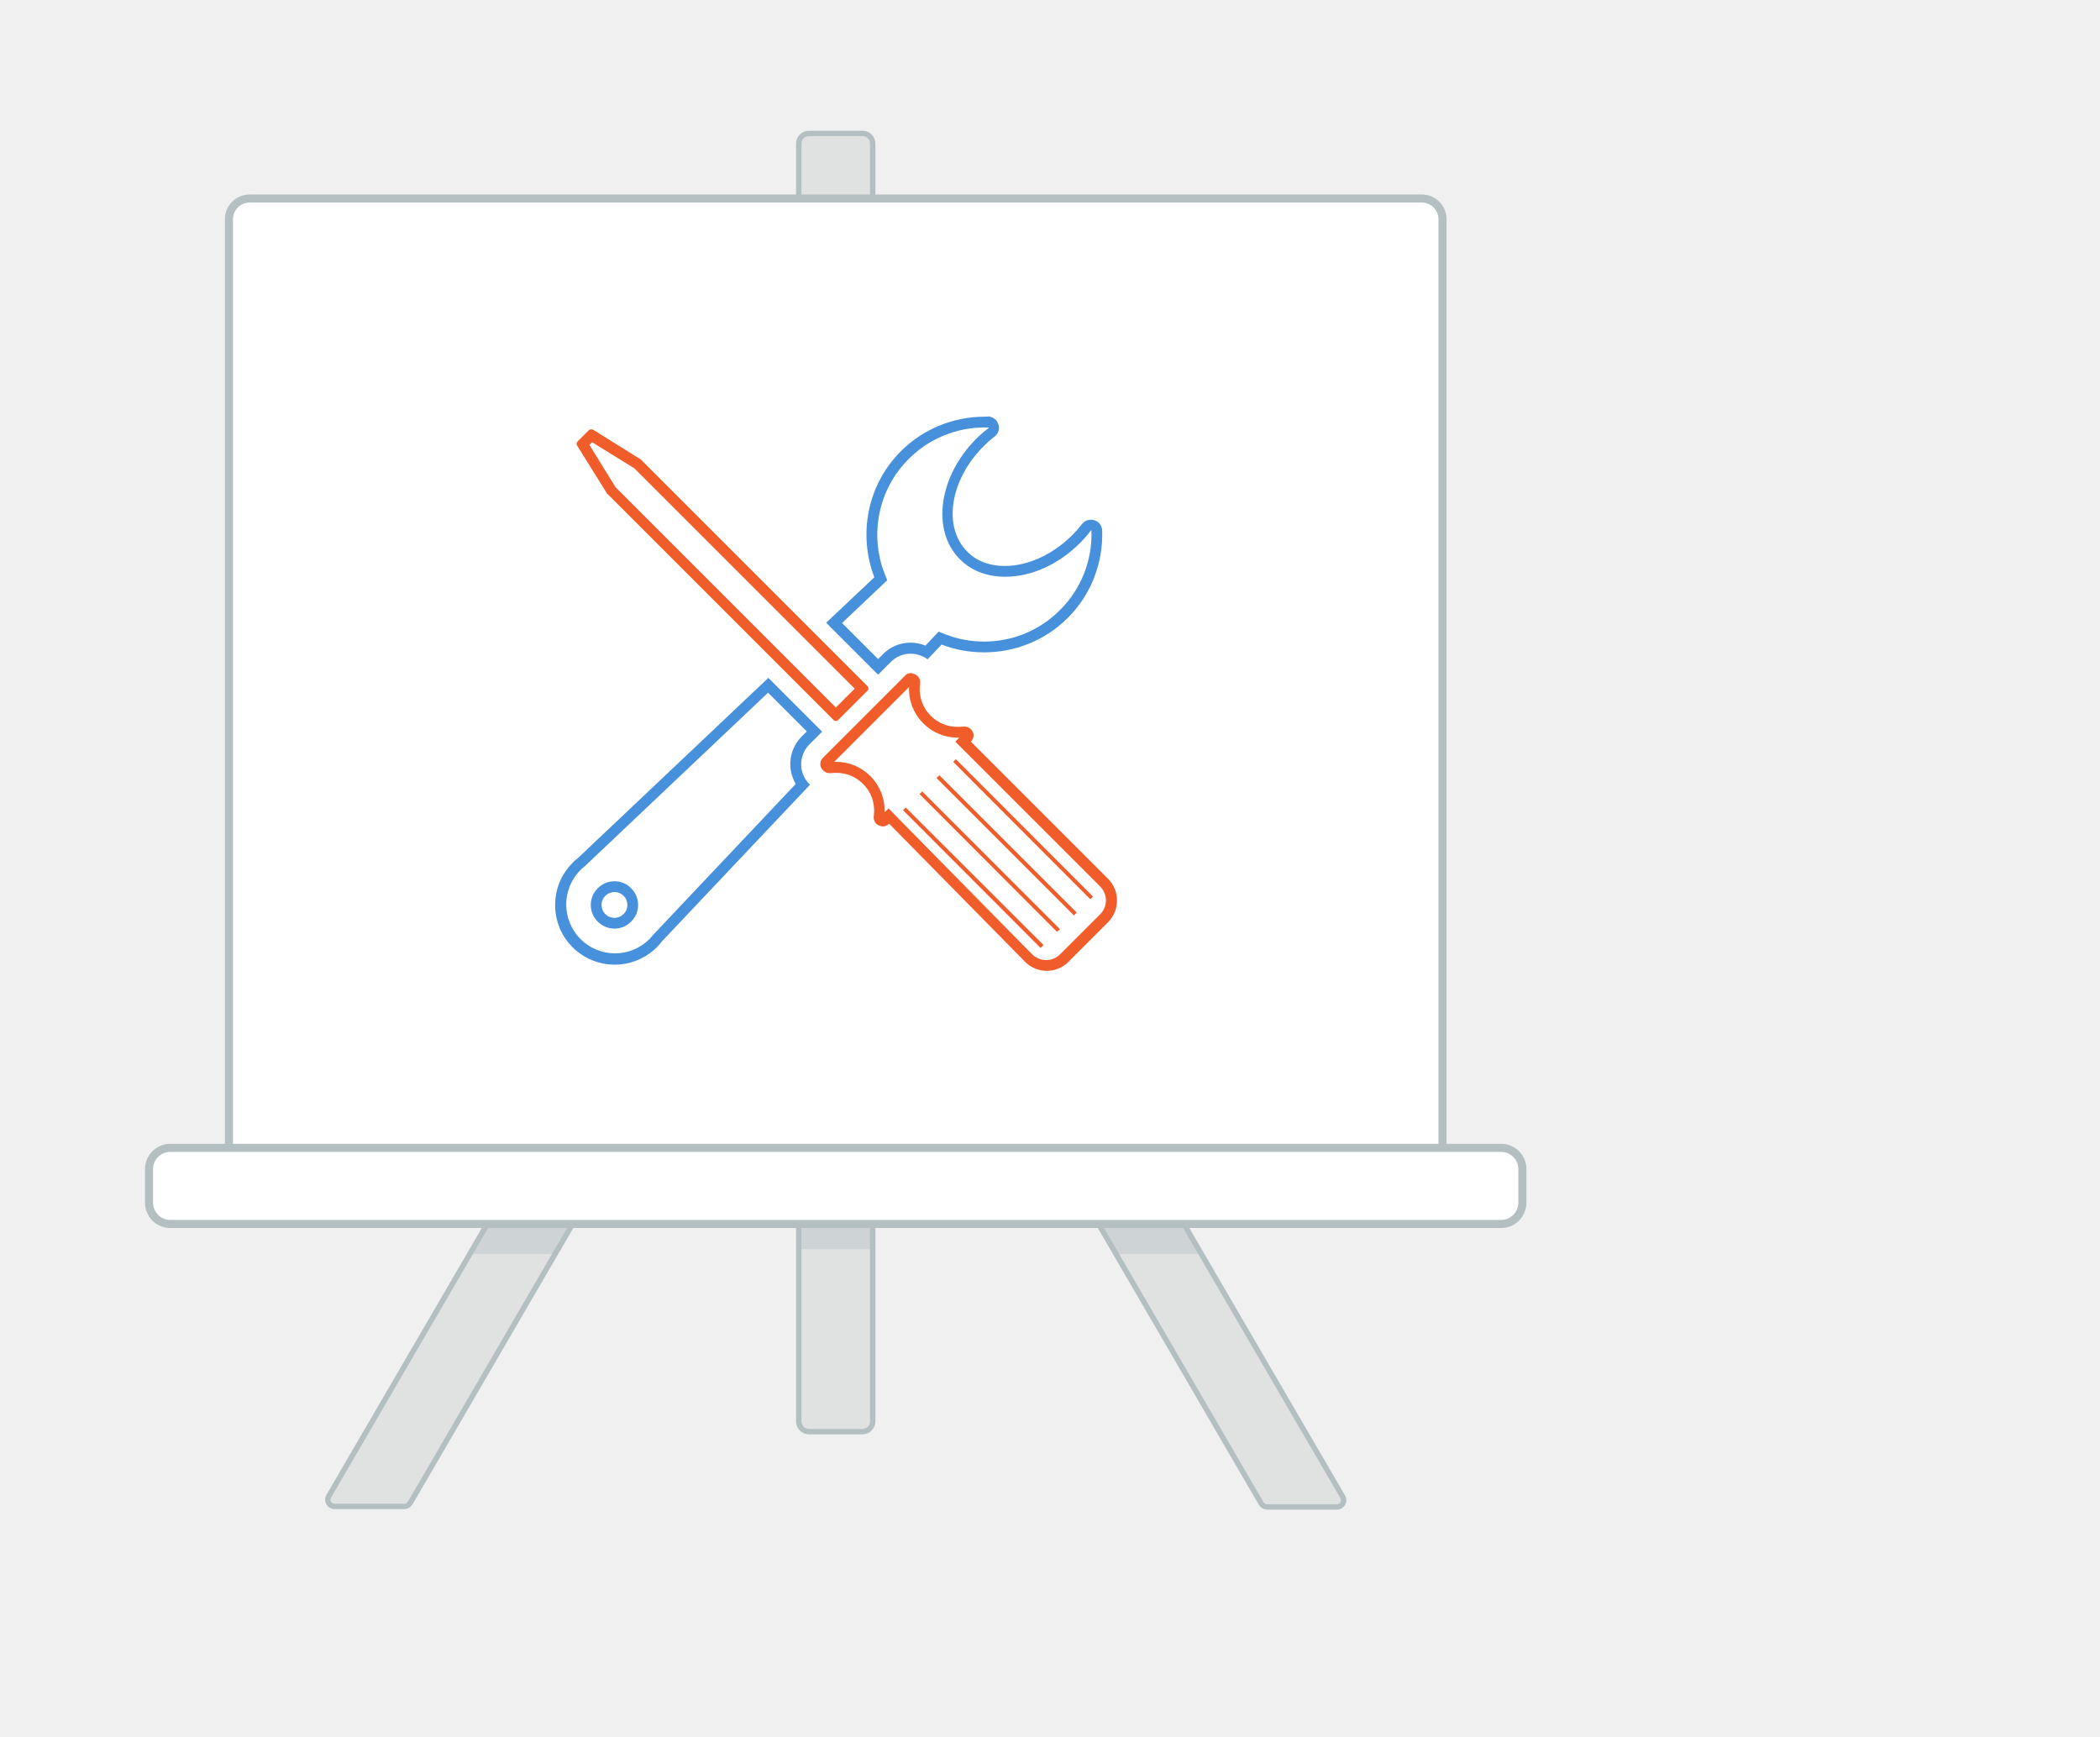
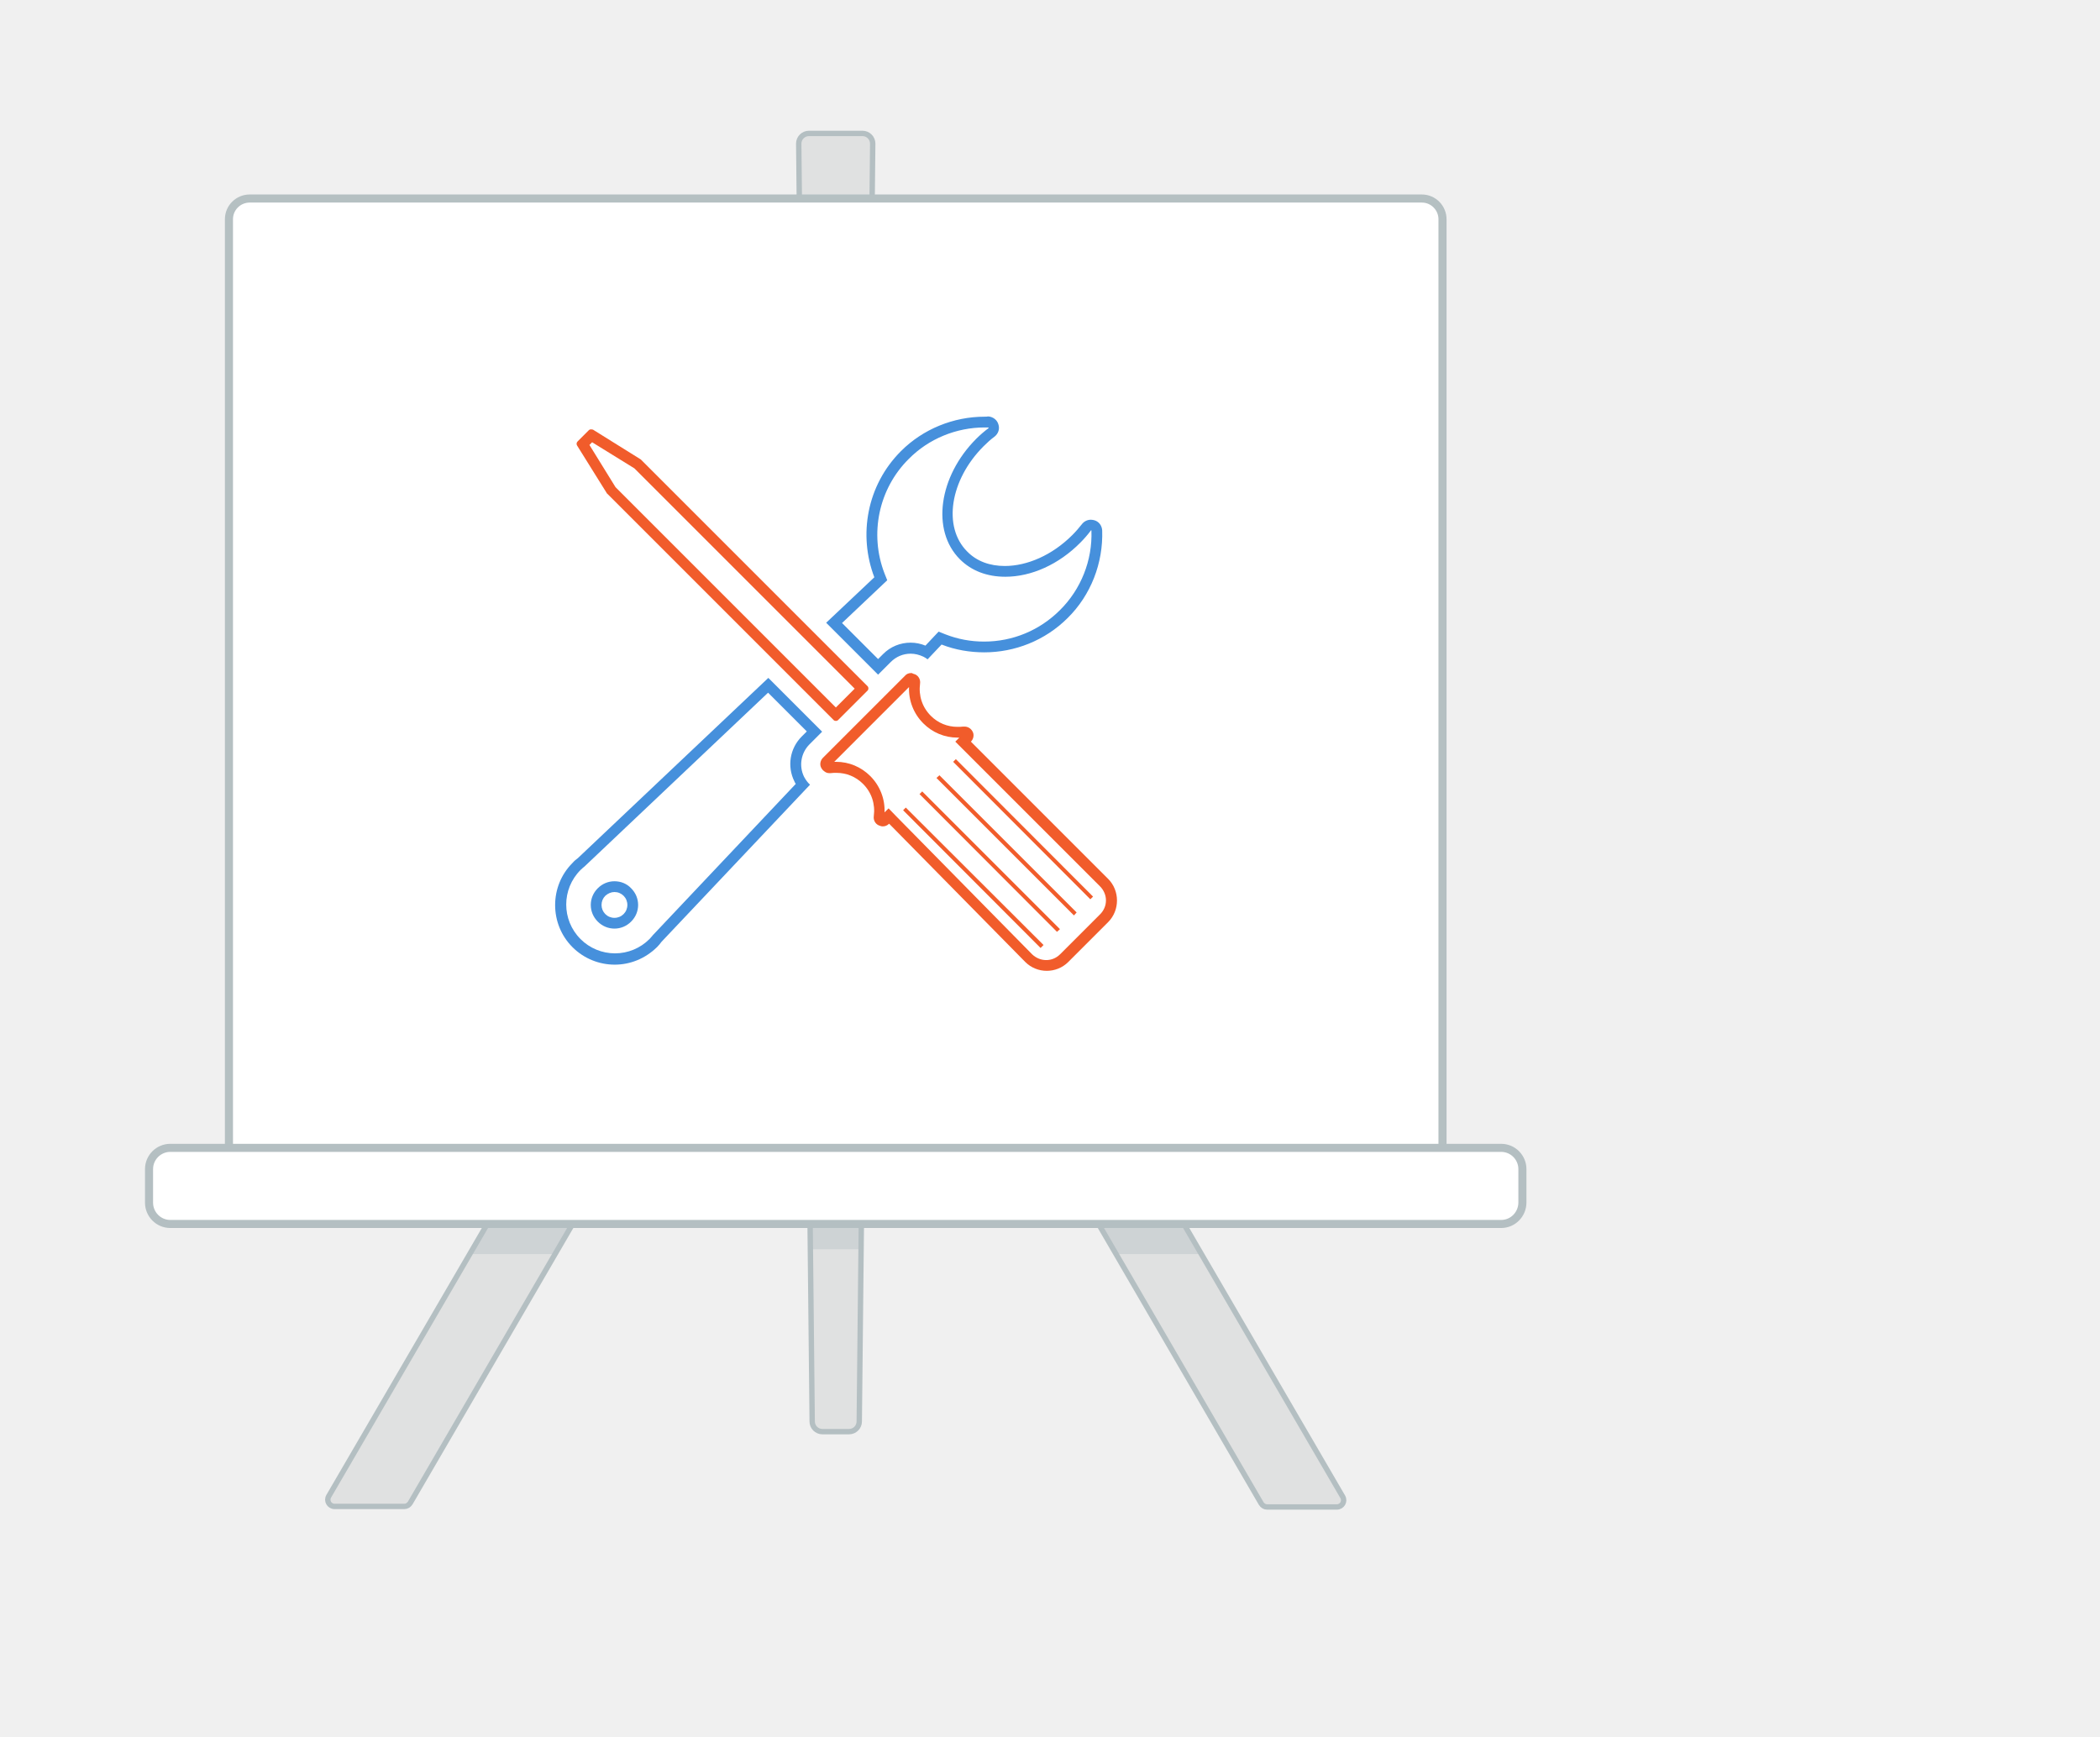
<svg xmlns="http://www.w3.org/2000/svg" xmlns:xlink="http://www.w3.org/1999/xlink" version="1.1" id="Layer_1" x="0px" y="0px" viewBox="0 -145 780.6 645.7" enable-background="new 0 -145 780.6 645.7" xml:space="preserve">
  <g>
    <path fill="#E0E1E1" stroke="#B4BFC2" stroke-width="2" stroke-miterlimit="10" d="M236.6,264.2L217.3,253   c-1.2-0.7-2.8-0.3-3.5,0.9l-91.6,157.3c-1,1.7,0.2,3.8,2.2,3.8h25.9c0.9,0,1.7-0.5,2.2-1.3l85-146.1   C238.2,266.5,237.8,264.9,236.6,264.2z" />
    <path fill="#E0E1E1" stroke="#B4BFC2" stroke-width="2" stroke-miterlimit="10" d="M404.1,253l-19.4,11.3c-1.2,0.7-1.6,2.3-0.9,3.5   l85,146.1c0.5,0.8,1.3,1.3,2.2,1.3h25.9c2,0,3.2-2.1,2.2-3.8l-91.6-157.3C406.8,252.7,405.3,252.3,404.1,253z" />
  </g>
-   <path fill="#E0E1E1" stroke="#B4BFC2" stroke-width="2" stroke-miterlimit="10" d="M320.6,387.2h-19.9c-2.1,0-3.8-1.7-3.8-3.8v-475  c0-2.1,1.7-3.8,3.8-3.8h19.9c2.1,0,3.8,1.7,3.8,3.8v475C324.4,385.5,322.7,387.2,320.6,387.2z" />
+   <path fill="#E0E1E1" stroke="#B4BFC2" stroke-width="2" stroke-miterlimit="10" d="M315.6,387.2h-9.9c-2.1,0-3.8-1.7-3.8-3.8l-5-475  c0-2.1,1.7-3.8,3.8-3.8h19.9c2.1,0,3.8,1.7,3.8,3.8l-5,475C319.4,385.5,317.7,387.2,315.6,387.2z" />
  <path fill="#FFFFFF" stroke="#B4BFC2" stroke-width="3" stroke-miterlimit="10" d="M528.5,310H92.8c-4.3,0-7.7-3.5-7.7-7.7V-63.5  c0-4.3,3.5-7.7,7.7-7.7h435.7c4.3,0,7.7,3.5,7.7,7.7v365.8C536.2,306.5,532.8,310,528.5,310z" />
  <polygon opacity="0.4" fill="#B4BFC2" points="206.5,321.2 174.9,321.2 181.2,310 212.9,310 " />
-   <rect x="296.9" y="310" opacity="0.4" fill="#B4BFC2" width="27.4" height="9.4" />
+   <rect x="301.2" y="310" opacity="0.4" fill="#B4BFC2" width="18.9" height="9.4" />
  <polygon opacity="0.4" fill="#B4BFC2" points="446.6,321.2 414.9,321.2 408.4,310 440,310 " />
  <g>
    <defs>
      <path id="SVGID_1_" d="M528.5,310H92.8c-4.3,0-7.7-3.5-7.7-7.7V-63.5c0-4.3,3.5-7.7,7.7-7.7h435.7c4.3,0,7.7,3.5,7.7,7.7v365.8    C536.2,306.5,532.8,310,528.5,310z" />
    </defs>
    <clipPath id="SVGID_2_">
      <use xlink:href="#SVGID_1_" overflow="visible" />
    </clipPath>
  </g>
  <g opacity="0.1">
    <defs>
      <path id="SVGID_3_" opacity="0.1" d="M528.1,310H92.4c-4.3,0-7.7-3.5-7.7-7.7V-63.5c0-4.3,3.5-7.7,7.7-7.7h435.7    c4.3,0,7.7,3.5,7.7,7.7v365.8C535.8,306.5,532.4,310,528.1,310z" />
    </defs>
    <clipPath id="SVGID_4_">
      <use xlink:href="#SVGID_3_" overflow="visible" />
    </clipPath>
    <use xlink:href="#SVGID_3_" overflow="visible" fill="none" stroke="#B4BFC2" stroke-width="3" stroke-miterlimit="10" />
  </g>
  <path fill="#FFFFFF" stroke="#B4BFC2" stroke-width="3" stroke-miterlimit="10" d="M558,310H63.3c-4.4,0-7.9-3.6-7.9-7.9v-12.5  c0-4.4,3.6-7.9,7.9-7.9H558c4.4,0,7.9,3.6,7.9,7.9V302C565.9,306.4,562.4,310,558,310z" />
  <g>
    <g>
      <g>
        <g>
          <path fill="#4690DC" d="M366,13.9L366,13.9c0.4,0,0.9,0,1.3,0c0.1,0,0.1,0.1,0.2,0.1c0,0.1,0,0.1-0.1,0.2      c-1.6,1.2-3.1,2.5-4.5,3.9c-14,14-16.8,34.1-6.1,44.8c4.3,4.3,10.1,6.5,16.9,6.5c9.7,0,19.9-4.6,27.9-12.7      c1.4-1.4,2.7-2.9,3.9-4.5c0-0.1,0.1-0.1,0.1-0.1c0,0,0,0,0,0c0.1,0,0.1,0.1,0.1,0.2c0.4,11-3.9,21.8-11.7,29.5      c-7.5,7.5-17.5,11.7-28.2,11.7c-5,0-9.8-0.9-14.4-2.7l-2.5-1l-1.8,1.9l-3.1,3.3c-1.7-0.7-3.6-1.1-5.5-1.1      c-3.9,0-7.5,1.5-10.2,4.2l-1.9,1.9l-3.5-3.5L313,86.6l14.9-14.1l1.9-1.8l-1-2.5c-5.7-14.7-2.2-31.5,9-42.6      C345.2,18.1,355.5,13.9,366,13.9 M366,9.9c-11.6,0-22.9,4.6-31.1,12.8c-12.7,12.7-15.9,31.2-9.9,46.9l-17.9,16.9l13,13l6.3,6.3      l4.7-4.7c2-2,4.6-3.1,7.4-3.1c1.6,0,3.2,0.4,4.7,1.1c0.6,0.3,1.1,0.6,1.6,1l5.2-5.5c5.1,2,10.5,2.9,15.9,2.9      c11.2,0,22.5-4.3,31-12.8c8.6-8.5,13.2-20.4,12.8-32.5c-0.1-1.8-1.2-3.3-2.9-3.8c-0.4-0.1-0.9-0.2-1.3-0.2      c-1.3,0-2.5,0.6-3.3,1.6c-1.1,1.4-2.3,2.8-3.6,4.1c-7.5,7.5-16.8,11.5-25.1,11.5c-5.5,0-10.4-1.7-14-5.4      c-9.1-9.1-6.4-26.6,6.1-39.1c1.3-1.3,2.6-2.5,4.1-3.6c1.4-1.1,2-2.9,1.4-4.6c-0.5-1.7-2.1-2.8-3.8-2.9      C367,9.9,366.5,9.9,366,9.9L366,9.9z" />
        </g>
      </g>
      <g>
        <g>
          <path fill="#F15C2B" d="M220.1,19.4l15.7,9.7l81.9,81.9l-3.5,3.5l-3.5,3.5l-81.9-81.9l-9.7-15.7l0.5-0.5L220.1,19.4 M219.7,14.6      c-0.3,0-0.6,0.1-0.8,0.3l-2.1,2.1l-2.1,2.1c-0.4,0.4-0.5,1-0.2,1.5l11.1,17.8c0,0.1,0.1,0.1,0.2,0.2l84.1,84.1      c0.2,0.2,0.5,0.3,0.8,0.3c0.3,0,0.6-0.1,0.8-0.3l5.5-5.5l5.5-5.5c0.2-0.2,0.3-0.5,0.3-0.8c0-0.3-0.1-0.6-0.3-0.8l-84.1-84.1      c-0.1-0.1-0.1-0.1-0.2-0.2l-17.8-11.1C220.1,14.7,219.9,14.6,219.7,14.6L219.7,14.6z" />
        </g>
      </g>
      <g>
        <g>
          <path fill="#4690DC" d="M285.5,112.5l10.9,10.9l3.5,3.5l-1.9,1.9c-4.4,4.4-5.5,11.1-2.7,16.7c0.1,0.3,0.3,0.6,0.5,0.9      l-52.8,55.9l-0.1,0.1l-0.1,0.1c-0.5,0.6-1,1.2-1.4,1.6c-3.4,3.4-8,5.3-12.8,5.3c-4.8,0-9.4-1.9-12.8-5.3      c-7.1-7.1-7.1-18.6,0-25.7c0.5-0.5,1-0.9,1.6-1.4l0.1-0.1l0.1-0.1L285.5,112.5 M285.6,107l-70.8,67c-0.7,0.5-1.4,1.1-2,1.8      c-8.6,8.6-8.6,22.7,0,31.3c4.3,4.3,10,6.5,15.7,6.5s11.3-2.2,15.7-6.5c0.6-0.6,1.2-1.3,1.7-2l55.2-58.4      c-0.9-0.8-1.6-1.8-2.2-2.9c-2-4-1.2-8.9,2-12.1l4.7-4.7l-6.3-6.3L285.6,107L285.6,107z" />
        </g>
      </g>
      <g>
        <g>
          <path fill="#F15C2B" d="M337.9,110.4c-0.2,5,1.7,9.9,5.3,13.5c3.4,3.4,7.9,5.3,12.7,5.3c0.2,0,0.5,0,0.7,0l-1.5,1.5l2.8,2.8      l51,51c1.4,1.4,2.2,3.3,2.2,5.2c0,2-0.8,3.8-2.2,5.2l-7.2,7.2l-7.6,7.6c-1.4,1.4-3.2,2.2-5.2,2.2c-2,0-3.8-0.8-5.2-2.1      l-50.6-51.4l-2.8-2.9l-1.5,1.5c0.2-5-1.7-9.9-5.3-13.5c-3.4-3.4-7.9-5.3-12.7-5.3c-0.2,0-0.5,0-0.7,0l3.4-3.4l10.5-10.5      l10.5-10.5L337.9,110.4 M338.7,105.2c-0.9,0-1.7,0.3-2.3,1l-4.7,4.7l-10.5,10.5L310.6,132l-4.7,4.7c-1,1-1.3,2.6-0.6,3.8      c0.1,0.2,0.3,0.4,0.4,0.6c0.1,0.1,0.2,0.2,0.3,0.3l0,0c0.2,0.2,0.5,0.4,0.8,0.6c0.1,0.1,0.2,0.1,0.4,0.2c0.1,0,0.2,0.1,0.3,0.1      c0.2,0.1,0.5,0.1,0.8,0.1c0.2,0,0.3,0,0.5,0c0.7-0.1,1.4-0.1,2.1-0.1c3.7,0,7.2,1.4,9.9,4.1c3.2,3.2,4.6,7.5,4,12      c-0.2,1.4,0.5,2.8,1.8,3.4c0.5,0.2,1,0.4,1.5,0.4c0.9,0,1.7-0.3,2.4-1l50.6,51.4c2.2,2.2,5.1,3.3,8,3.3c0,0,0,0,0,0      c2.9,0,5.8-1.1,8-3.3l7.6-7.6l7.2-7.2c4.4-4.4,4.4-11.7,0-16.1l-51-51l0,0c1-1,1.3-2.6,0.6-3.8c-0.6-1.1-1.7-1.8-3-1.8      c-0.2,0-0.3,0-0.5,0c-0.7,0.1-1.4,0.1-2.1,0.1c-3.7,0-7.2-1.4-9.9-4.1c-3.2-3.2-4.6-7.5-4-12c0.2-1.4-0.5-2.8-1.8-3.4      c-0.3-0.1-0.6-0.2-0.9-0.3C339.1,105.2,338.9,105.2,338.7,105.2L338.7,105.2z" />
        </g>
      </g>
      <g>
        <g>
          <path fill="#4690DC" d="M228.4,186.6c1.3,0,2.5,0.5,3.4,1.4c0.9,0.9,1.4,2.1,1.4,3.4c0,1.3-0.5,2.5-1.4,3.4      c-0.9,0.9-2.1,1.4-3.4,1.4c-1.3,0-2.5-0.5-3.4-1.4c-0.9-0.9-1.4-2.1-1.4-3.4c0-1.3,0.5-2.5,1.4-3.4      C226,187.1,227.2,186.6,228.4,186.6 M228.4,182.6c-2.3,0-4.5,0.9-6.2,2.6c-1.7,1.7-2.6,3.9-2.6,6.2s0.9,4.5,2.6,6.2      c1.7,1.7,3.9,2.6,6.2,2.6c2.3,0,4.5-0.9,6.2-2.6c1.7-1.7,2.6-3.9,2.6-6.2c0-2.3-0.9-4.5-2.6-6.2      C233,183.5,230.8,182.6,228.4,182.6L228.4,182.6z" />
        </g>
      </g>
      <g>
        <g>
          <g>
            <polygon fill="#F15C2B" points="336.7,155.2 335.7,156.2 386.8,207.4 387.9,206.3 336.7,155.2      " />
          </g>
        </g>
        <g>
          <g>
            <polygon fill="#F15C2B" points="342.8,149.2 341.8,150.2 392.9,201.4 394,200.4 342.8,149.2      " />
          </g>
        </g>
        <g>
          <g>
            <polygon fill="#F15C2B" points="349.2,143.2 348.1,144.2 399.2,195.3 400.2,194.2 349.2,143.2      " />
          </g>
        </g>
        <g>
          <g>
            <polygon fill="#F15C2B" points="355.3,137.2 354.3,138.2 405.3,189.3 406.3,188.3 355.3,137.2      " />
          </g>
        </g>
      </g>
    </g>
  </g>
</svg>
